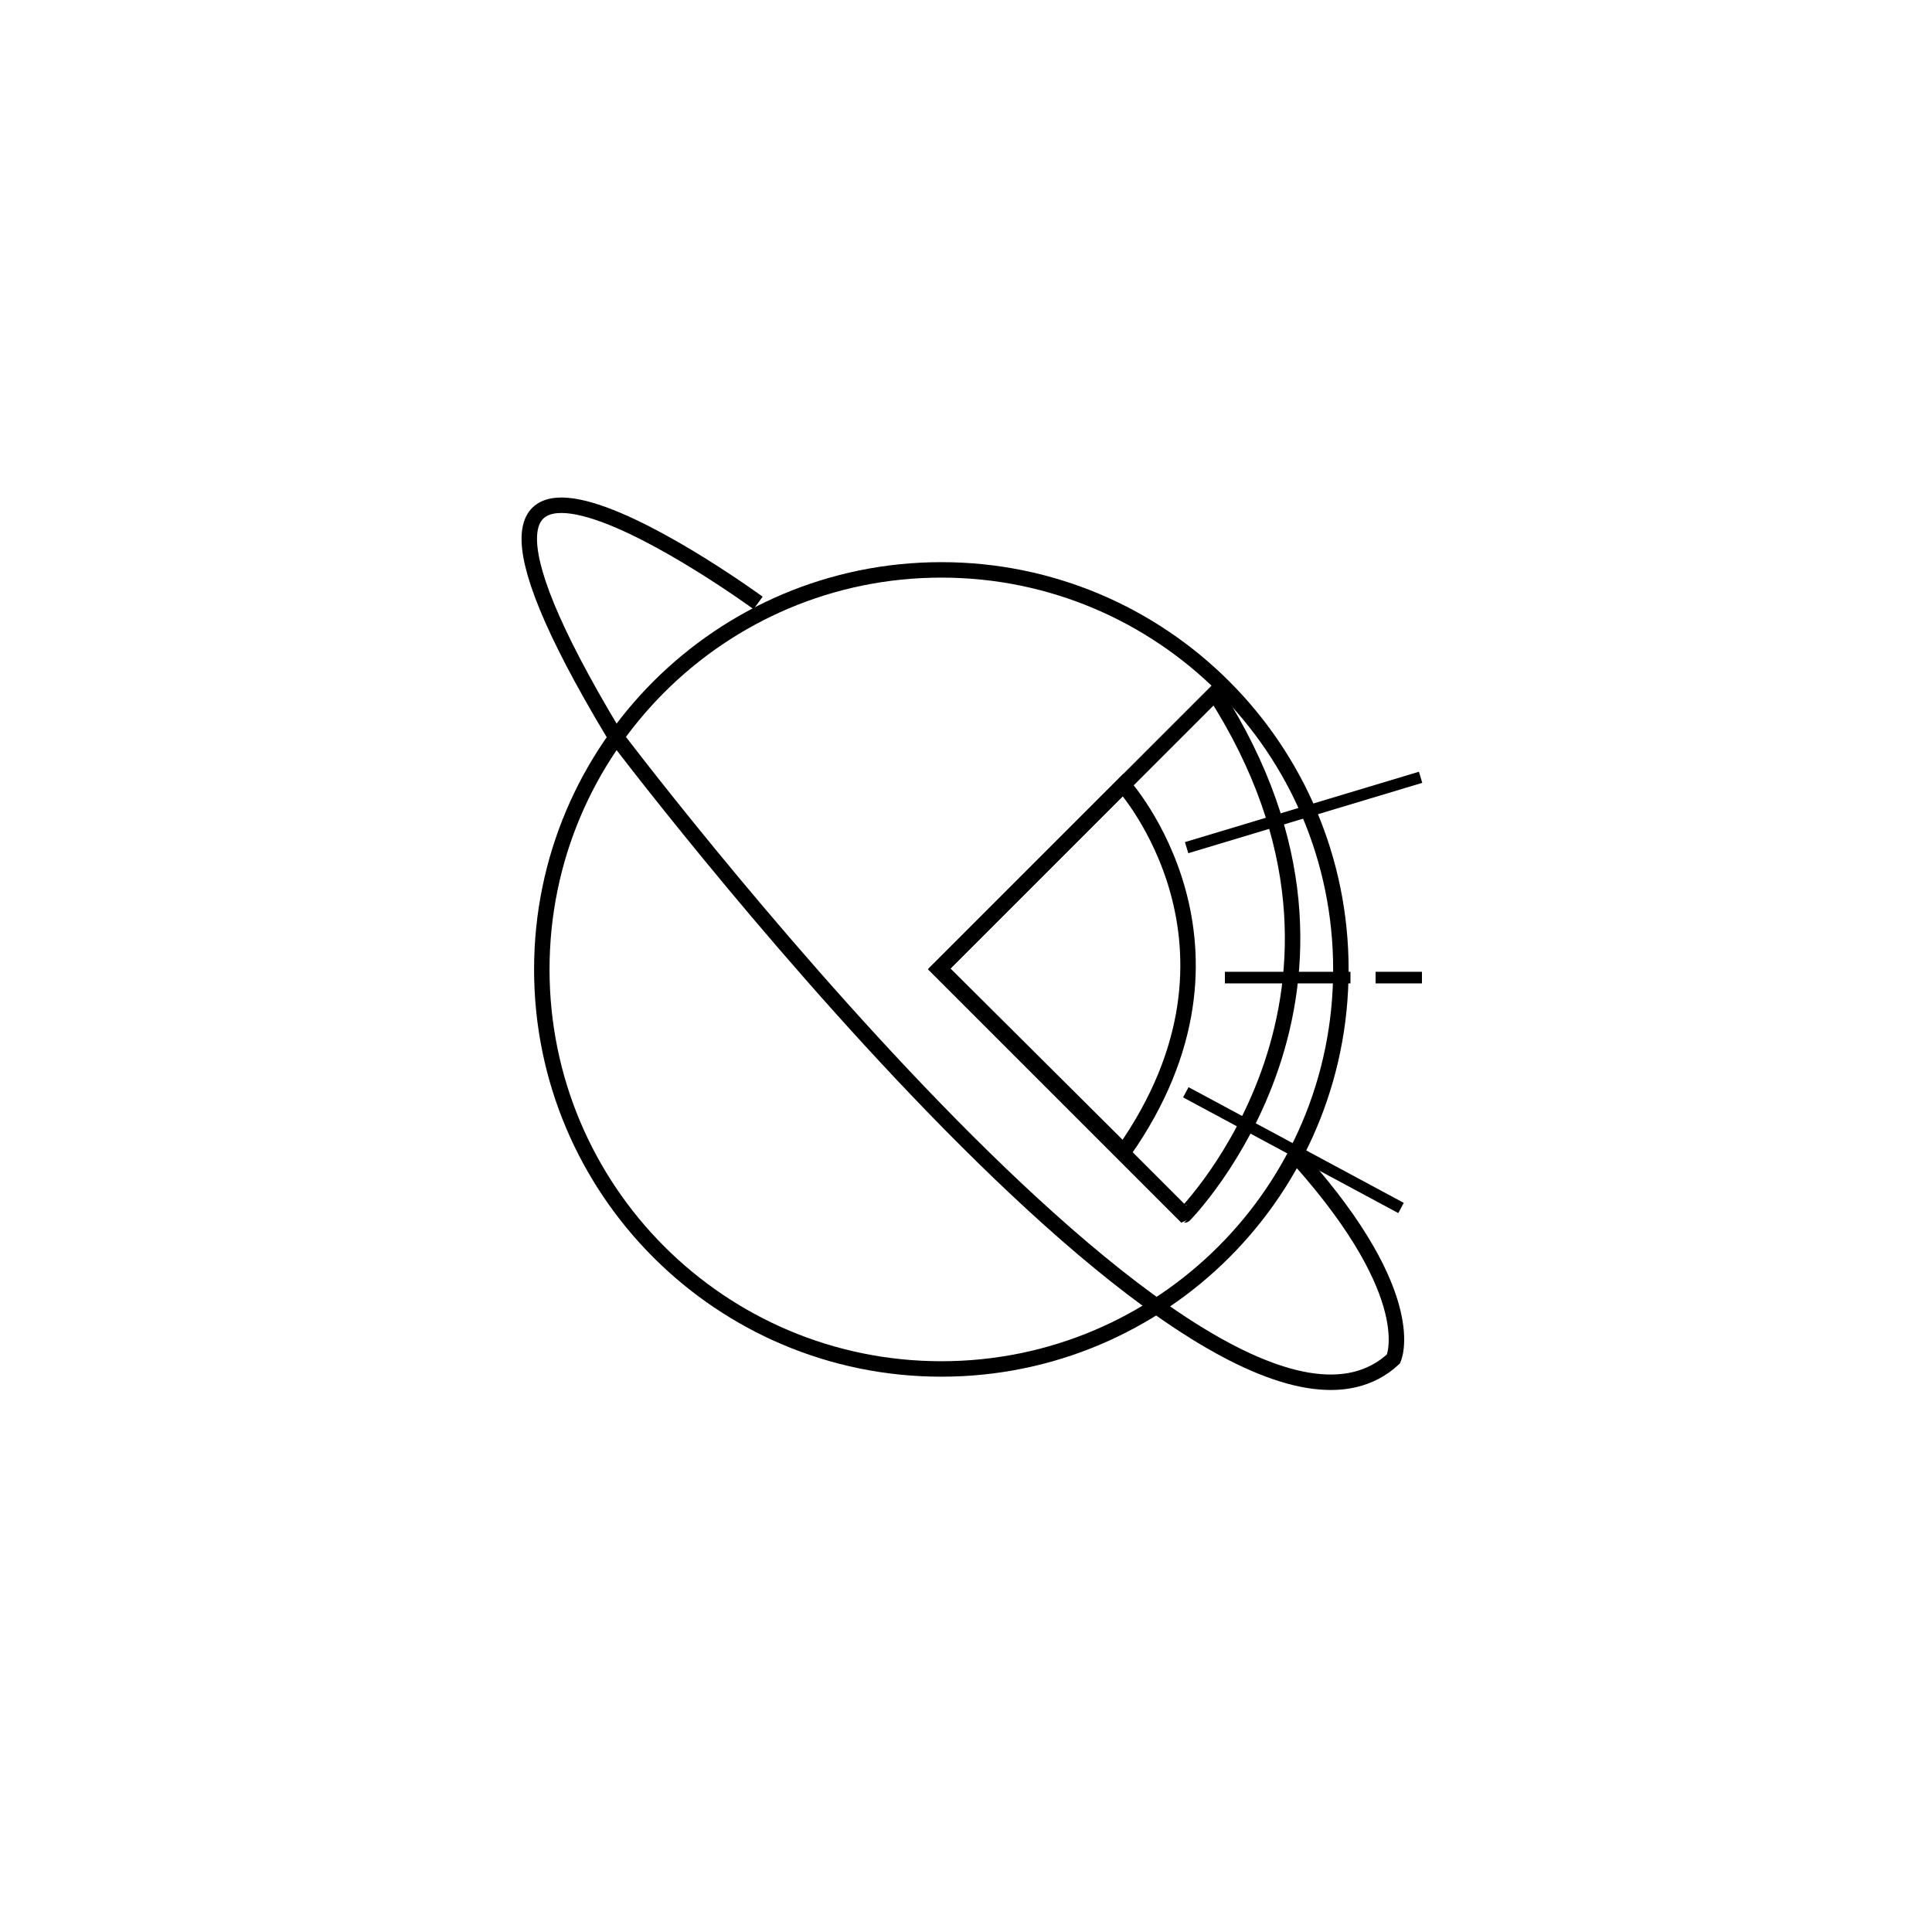
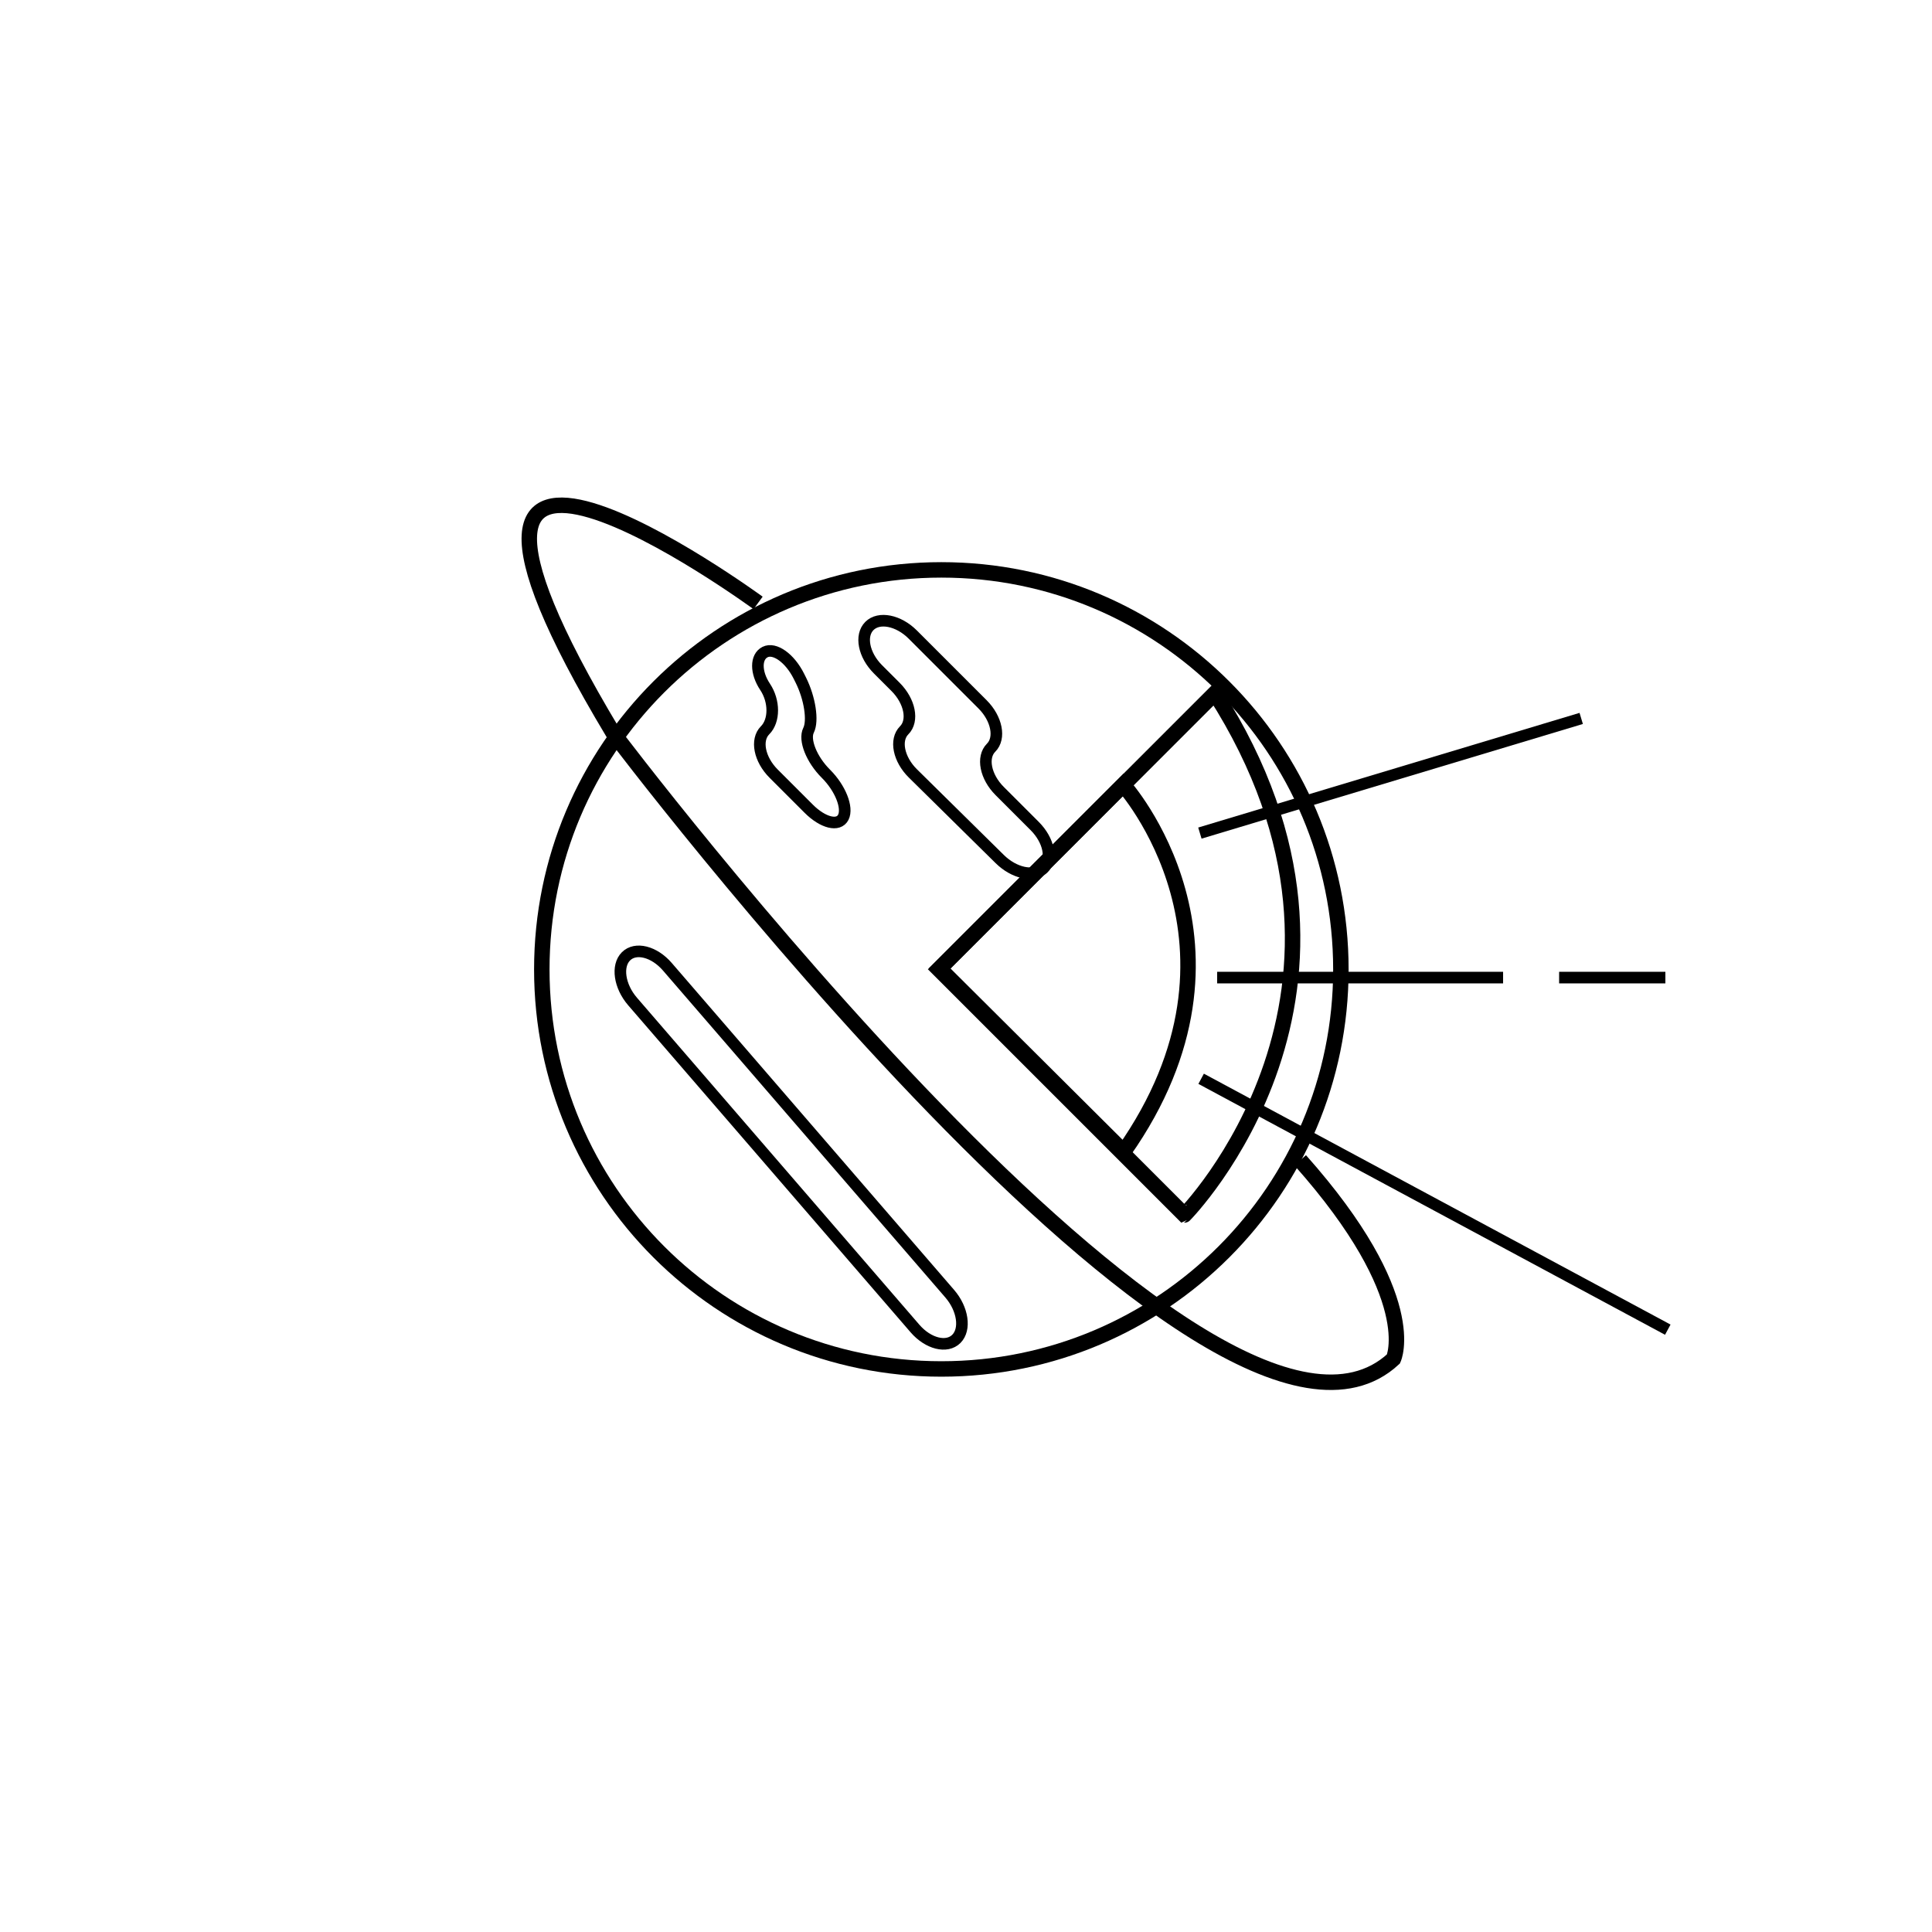
<svg xmlns="http://www.w3.org/2000/svg" version="1.1" id="Layer_1" x="0px" y="0px" viewBox="0 0 1000 1000" style="enable-background:new 0 0 1000 1000;" xml:space="preserve">
  <style type="text/css">

	.st0{fill:none;stroke:#000000;stroke-width:5;stroke-miterlimit:10;}
	.st1{display:none;fill:none;stroke:#000000;stroke-miterlimit:10;}
	.st2{fill:none;stroke:#000000;stroke-width:8;stroke-miterlimit:10;}
	.st3{display:inline;fill:none;stroke:#000000;stroke-width:6;stroke-miterlimit:10;}
	.st4{display:none;}
	.st5{fill:none;stroke:#000000;stroke-width:6;stroke-miterlimit:10;}

</style>
  <circle class="st2" cx="487.238" cy="501.77" r="206.8" />
  <path class="st2" d="M628.827,358.804l-47.426,47.426l-95.473,95.473l63.923,63.922l63.234,63.234  C613.086,628.859,727.734,513.042,628.827,358.804z" />
  <circle class="st1" cx="503.5" cy="504.5" r="215.5" />
  <path class="st2" d="M581.401,406.23c0,0,75.31,83.214,0.22,189.923l-95.291-94.852L581.401,406.23z" />
  <g>
-     <line class="st5" x1="634" y1="506" x2="699" y2="506" />
-     <line class="st5" x1="712" y1="506" x2="736" y2="506" />
+     <line class="st5" x1="630" y1="506" x2="778" y2="506" />
+     <line class="st5" x1="807" y1="506" x2="862" y2="506" />
  </g>
  <g transform="translate(0,1280) scale(0.1,-0.1)" class="st4">
    <path class="st3" d="M2987.656,7578.349c-5.127-1.367-16.245-6.328-24.795-11.113c-27.012-14.873-42.573-22.061-51.465-23.604   c-13.335-2.559-22.402-6.836-33.516-15.723c-12.48-9.922-23.594-24.111-30.435-38.477c-9.063-18.984-27.871-31.465-64.121-42.578   c-31.46-9.746-48.735-16.25-57.793-21.543c-11.631-7.012-48.223-38.125-86.182-73.008c-42.749-39.502-44.629-43.096-56.255-101.23   c-10.771-54.551-16.929-70.625-34.712-91.484c-12.31-14.18-18.979-26.152-24.453-43.594c-3.247-10.781-3.931-16.426-3.931-35.918   c0.171-26.152,3.076-40,13.853-63.086c12.993-27.695,27.871-68.066,38.301-103.789c7.524-25.82,11.113-33.516,25.991-55.586   c16.24-24.434,54.883-72.148,62.578-77.441c12.656-8.73,25.649-11.465,53.179-11.465c13.511,0,27.017,0.508,30.093,1.191   c8.208,1.543,27.017-3.75,49.59-13.672c29.58-13.164,31.973-13.848,52.153-13.672c13.335,0,25.303,1.523,46.68,5.801l28.726,5.645   l8.892-3.594c22.056-9.063,33.345-10.078,65.83-6.152l9.063,1.191l7.524-8.027c4.448-4.961,11.455-16.25,17.783-29.063   c16.587-33.359,29.58-43.438,60.015-45.488c18.472-1.367,26.68-4.609,38.647-15.742c4.102-3.75,9.575-11.27,12.139-16.582   c4.106-8.203,4.785-11.445,4.619-23.242c-0.342-19.336-4.106-31.816-19.497-64.297c-17.266-36.25-19.492-44.297-19.492-64.805   c0-23.262,3.252-31.973,22.573-60.371c28.213-41.543,42.573-75.391,46.338-109.258c4.785-42.227,10.771-151.328,8.892-158.164   c-4.272-14.883-14.023-28.73-46.167-65.488c-20.176-23.262-26.162-34.883-30.264-59.844c-6.841-41.719-0.688-74.043,29.238-153.047   c6.836-17.773,13.335-36.758,14.531-41.875c1.372-5.82,2.563-31.309,3.423-67.559c1.538-67.871,0.854-64.805,21.885-113.691   c22.915-53.008,29.409-80.039,25.82-106.016c-1.025-7.012-1.367-16.582-0.854-21.387c2.222-19.824,19.492-42.227,36.592-47.52   c5.127-1.719,19.321-2.91,39.497-3.594c42.065-1.543,55.571-3.594,59.165-9.063c6.152-9.238,9.575-9.59,70.786-6.68   c30.61,1.543,69.937,2.578,87.378,2.402c28.037-0.352,33.34,0.176,46.68,3.594c35.225,9.063,72.842,29.063,118.32,62.91   c29.932,22.246,50.615,43.945,62.412,65.332c11.807,21.367,22.578,30.078,51.299,41.211c26.68,10.254,40.01,20.332,46.172,34.707   c3.242,7.52,3.936,13.34,4.951,42.051c1.543,38.477,3.086,44.121,15.732,56.426c19.15,18.652,42.236,30.098,96.445,48.066   c46.504,15.371,53.35,18.281,63.096,27.344c17.949,16.582,26.504,44.121,33.682,108.574c1.533,14.707,1.533,26.504,0,53.008   c-4.619,81.563-1.025,124.316,14.023,160.918c8.203,20.332,24.453,39.668,45.654,54.531c5.127,3.77,32.148,23.613,59.844,44.297   s62.07,44.805,76.094,53.691c54.541,34.199,78.135,53.008,98.145,78.145c16.758,20.859,60.02,92.852,76.602,127.383   c8.379,17.617,9.404,20.508,8.555,27.695c-2.734,22.578-25.654,42.402-46.855,40.195c-4.443-0.352-15.557-2.227-24.453-3.77   c-9.746-1.875-24.453-3.086-36.758-3.086c-17.441,0-22.568,0.684-34.199,4.453c-16.416,5.293-28.213,13.34-35.908,24.102   c-6.67,9.59-9.063,15.566-18.125,47.207c-10.605,37.617-12.656,41.035-39.844,66.504c-20.684,19.336-39.15,52.676-49.922,90.801   c-2.91,10.098-9.404,25.313-17.1,40.176c-14.707,28.398-19.492,42.246-19.492,56.27c0,25.469-8.896,54.531-28.389,93.691   c-13.848,27.695-22.227,48.047-26.338,63.613c-1.709,6.66-10.43,31.797-19.316,55.742c-17.441,47.012-33.682,94.727-36.934,108.75   c-5.303,22.568-28.389,34.199-73.701,37.441c-31.973,2.227-69.59,18.477-138.496,59.336l-33.516,19.844l-66.172,7.344   c-62.07,7.012-66.348,7.354-70.615,4.785l-4.619-2.91l-10.771,12.324c-20.176,23.076-40.352,36.582-60.537,40.352   c-12.822,2.393-21.709,7.178-31.113,16.406c-17.1,16.758-20.352,32.5-11.802,57.285c9.233,26.504,9.063,38.135-0.171,48.564   c-5.127,5.986-5.303,5.986-19.15,5.986c-25.137,0-41.211,2.734-109.604,18.809c-41.895,9.922-67.881,12.139-93.188,8.027   c-12.144-2.051-15.903-1.699-70.107,5.996c-31.46,4.443-60.361,8.027-64.292,8.027c-9.404,0.176-21.03-3.926-38.643-13.848   l-14.707-8.203l-11.455,2.559c-15.049,3.594-26.162,7.871-36.25,14.023C3010.4,7580.058,2999.97,7581.601,2987.656,7578.349z" />
    <path class="st3" d="M2642.431,7362.382c-1.372-1.016-1.543-1.875-0.518-2.559c1.03-0.508,2.397-0.176,2.91,0.859   C2646.362,7363.066,2645.166,7364.101,2642.431,7362.382z" />
    <path class="st3" d="M4198.261,5888.105c-21.201-0.684-45.137-1.523-53.516-1.875c-8.203-0.332-14.873,0.176-14.873,0.859   c0,2.91-3.076,0.176-15.391-14.199c-29.922-34.707-49.414-51.797-70.615-61.719c-10.264-4.785-13.174-5.313-28.906-5.469   c-15.557-0.352-18.809-0.859-27.529-5.137c-12.822-6.328-24.961-18.477-31.113-30.957c-3.936-8.027-5.137-13.32-5.986-26.66   c-1.885-26.855-7.52-38.828-33.34-70.977c-26.846-33.34-32.49-45.645-32.49-70.957c0-13.672,0.684-17.598,3.936-24.453   c5.811-11.621,17.432-22.559,28.555-26.66c12.139-4.629,15.898-4.453,28.721,0.508l10.605,4.277l56.426-2.227l56.426-2.227   l8.379,4.277c9.912,5.469,18.467,15.039,36.758,42.227c7.695,11.289,23.086,33.184,34.541,48.73   c27.188,37.109,72.842,106.016,90.117,135.605c17.266,29.59,18.291,33.848,16.758,70.625c-0.518,15.039-1.543,29.746-2.051,32.832   c-1.035,5.293-1.377,5.469-9.063,5.117C4240.332,5889.648,4219.472,5888.789,4198.261,5888.105z" />
  </g>
-   <line class="st5" x1="614.189" y1="438.741" x2="735.301" y2="402.322" />
-   <line class="st5" x1="613.779" y1="565.361" x2="725.172" y2="625.25" />
+   <line class="st5" x1="621.059" y1="431.208" x2="818.432" y2="371.856" />
+   <line class="st5" x1="621.708" y1="558.377" x2="863.244" y2="688.235" />
  <path class="st2" d="M392.386,312.067c0,0-205.512-150.182-75.091,67.187c0,0,309.944,411.106,403.958,324.118  c0,0,14.97-31.658-48.264-102.797" />
  <path class="st0" d="M144,144" />
+   <g>
+     <path class="st5" d="M436.5,423.001c-2.475,4.95-10.546,2.954-17.935-4.435l-18.13-18.13c-7.389-7.389-9.385-17.485-4.435-22.435   s4.95-15.075,0-22.5s-4.95-15.525,0-18s12.824,3.147,17.497,12.494l1.006,2.012c4.673,9.347,6.472,21.044,3.997,25.994   s1.546,15.046,8.935,22.435l0.13,0.13C434.954,407.955,438.975,418.05,436.5,423.001z" />
+   </g>
+   <g>
+     <path class="st5" d="M450,324.001c4.95-4.95,15.046-2.954,22.435,4.435l36.13,36.13c7.389,7.389,9.385,17.485,4.435,22.435   s-2.954,15.046,4.436,22.435l18.129,18.13c7.39,7.389,9.386,17.26,4.436,21.935s-15.088,2.497-22.528-4.841l-44.943-44.318   c-7.441-7.337-9.479-17.391-4.529-22.341s2.954-15.046-4.435-22.435l-9.13-9.13C447.046,339.047,445.05,328.951,450,324.001z" />
+   </g>
+   <path class="st5" d="M864,324.001" />
+   <g>
+     <path class="st5" d="M327.419,518.38c-6.831-7.909-8.369-18.43-3.419-23.38c4.95-4.95,14.588-2.529,21.419,5.38l146.162,169.24   c6.831,7.909,8.369,18.43,3.419,23.38s-14.588,2.529-21.419-5.38L327.419,518.38z" />
+   </g>
</svg>
